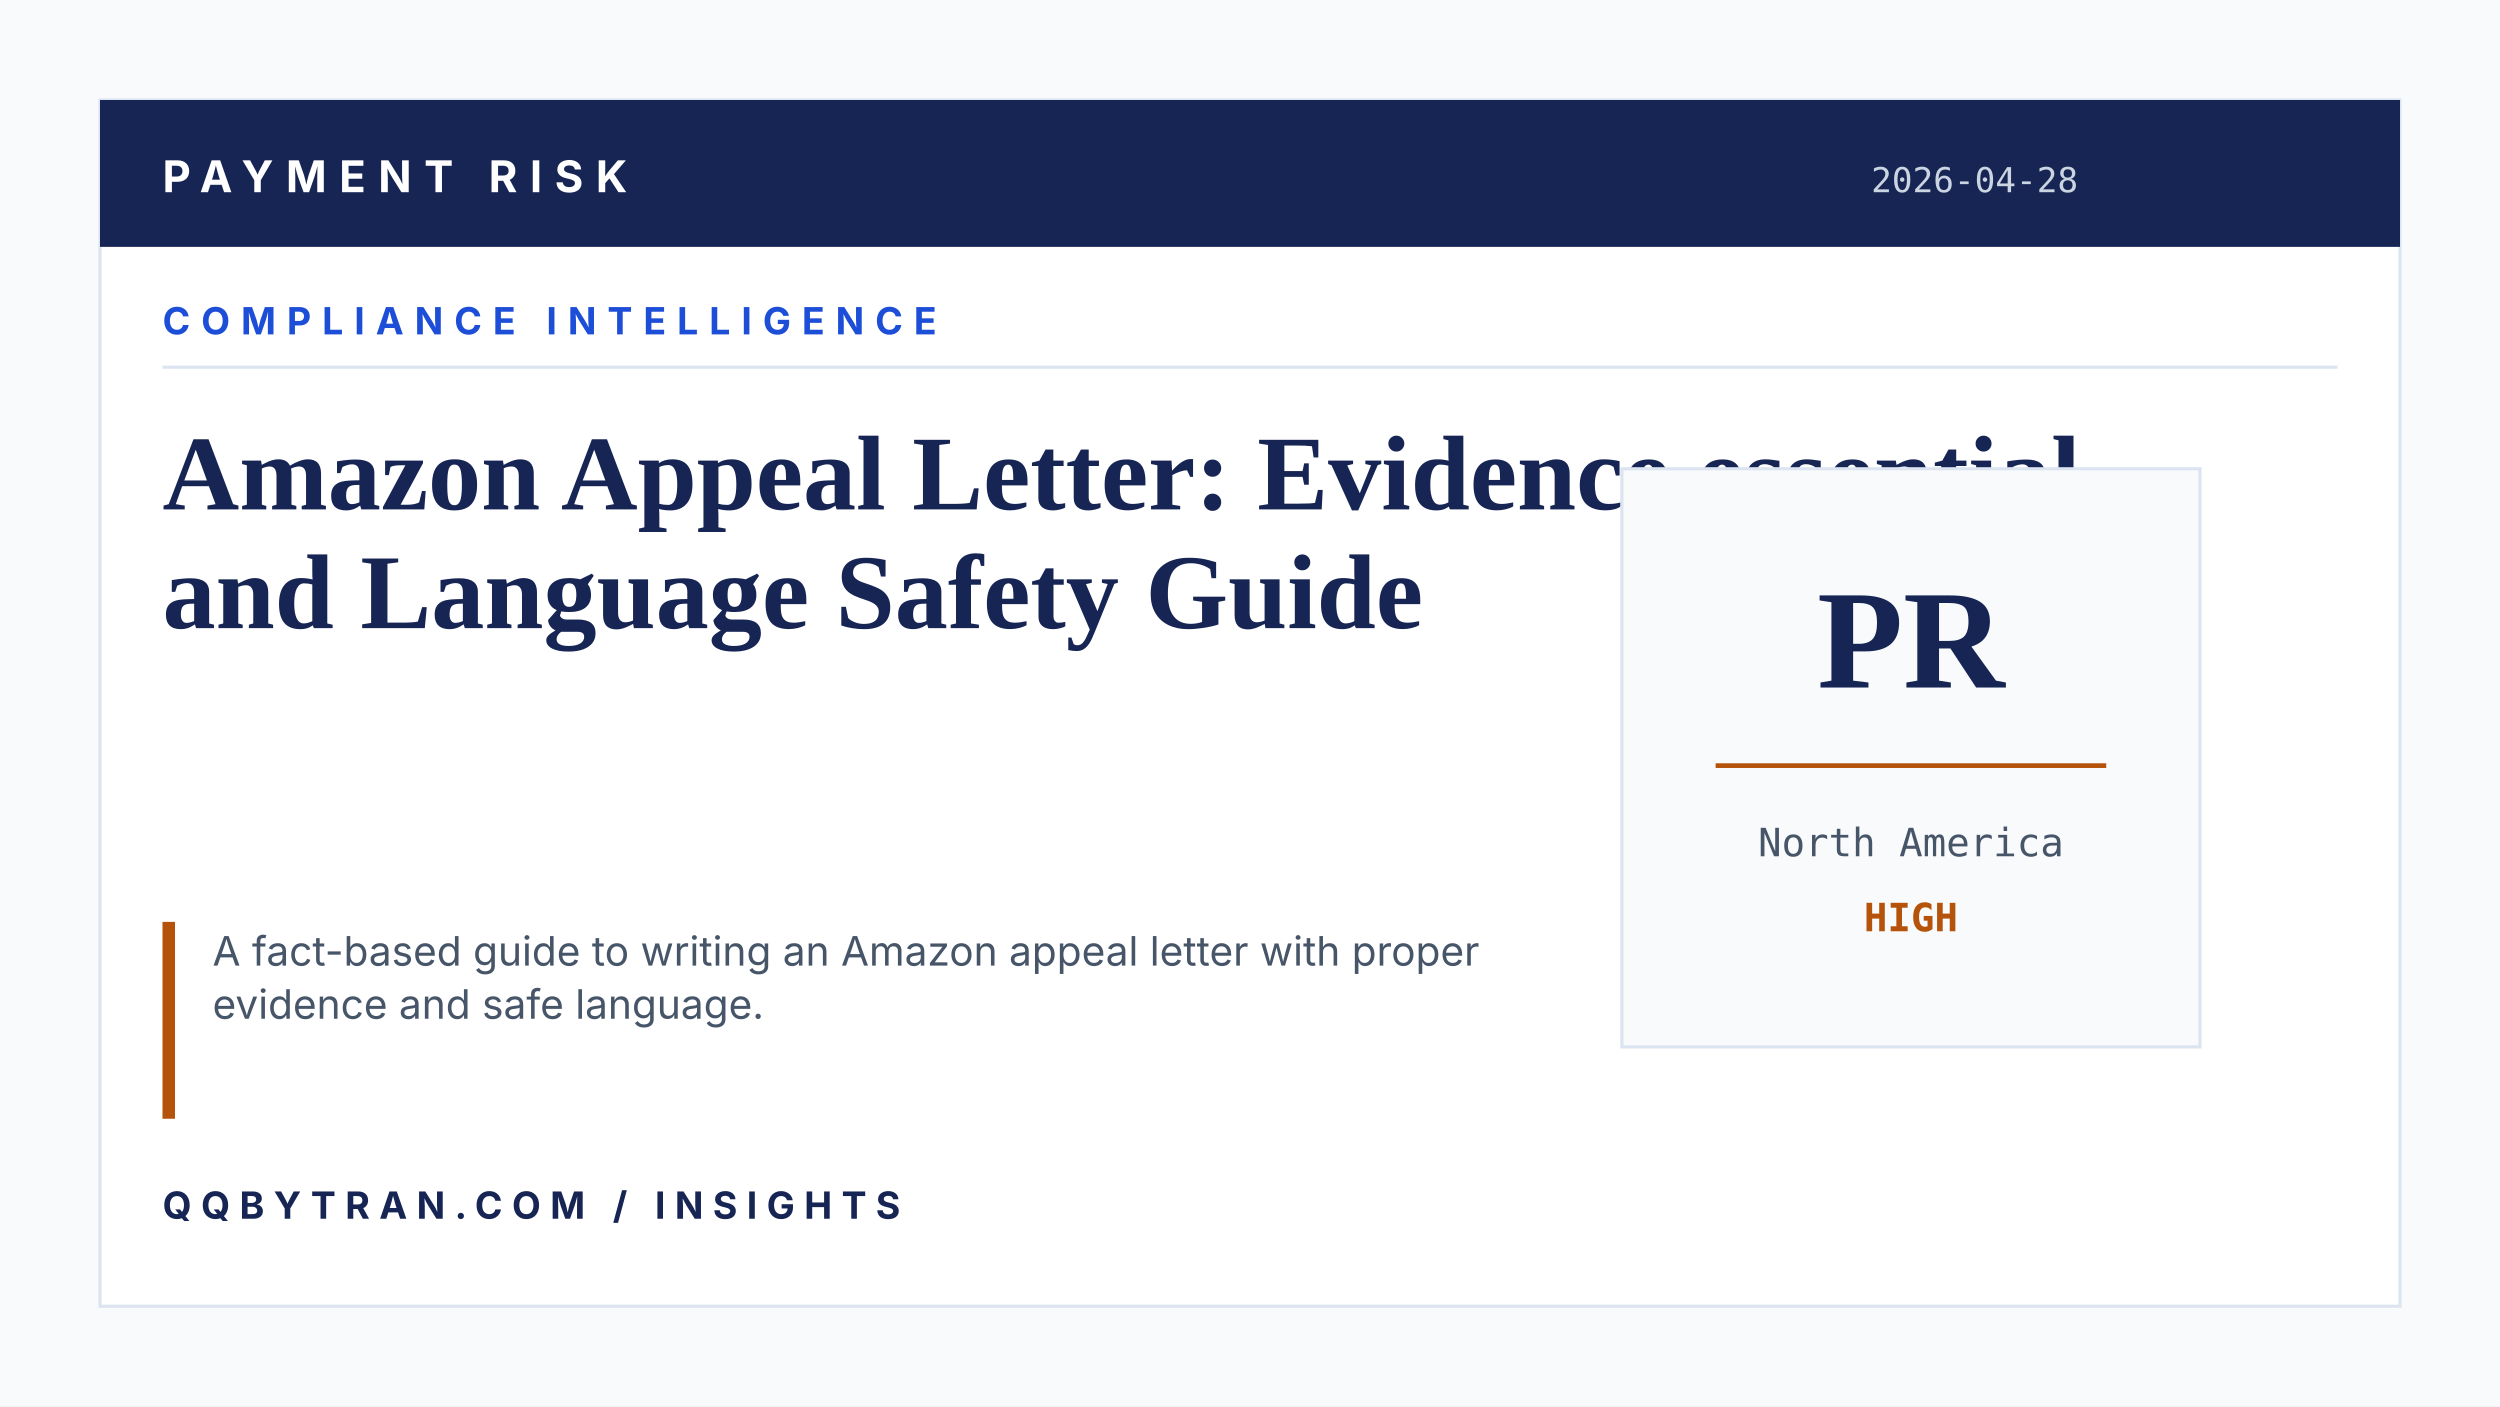
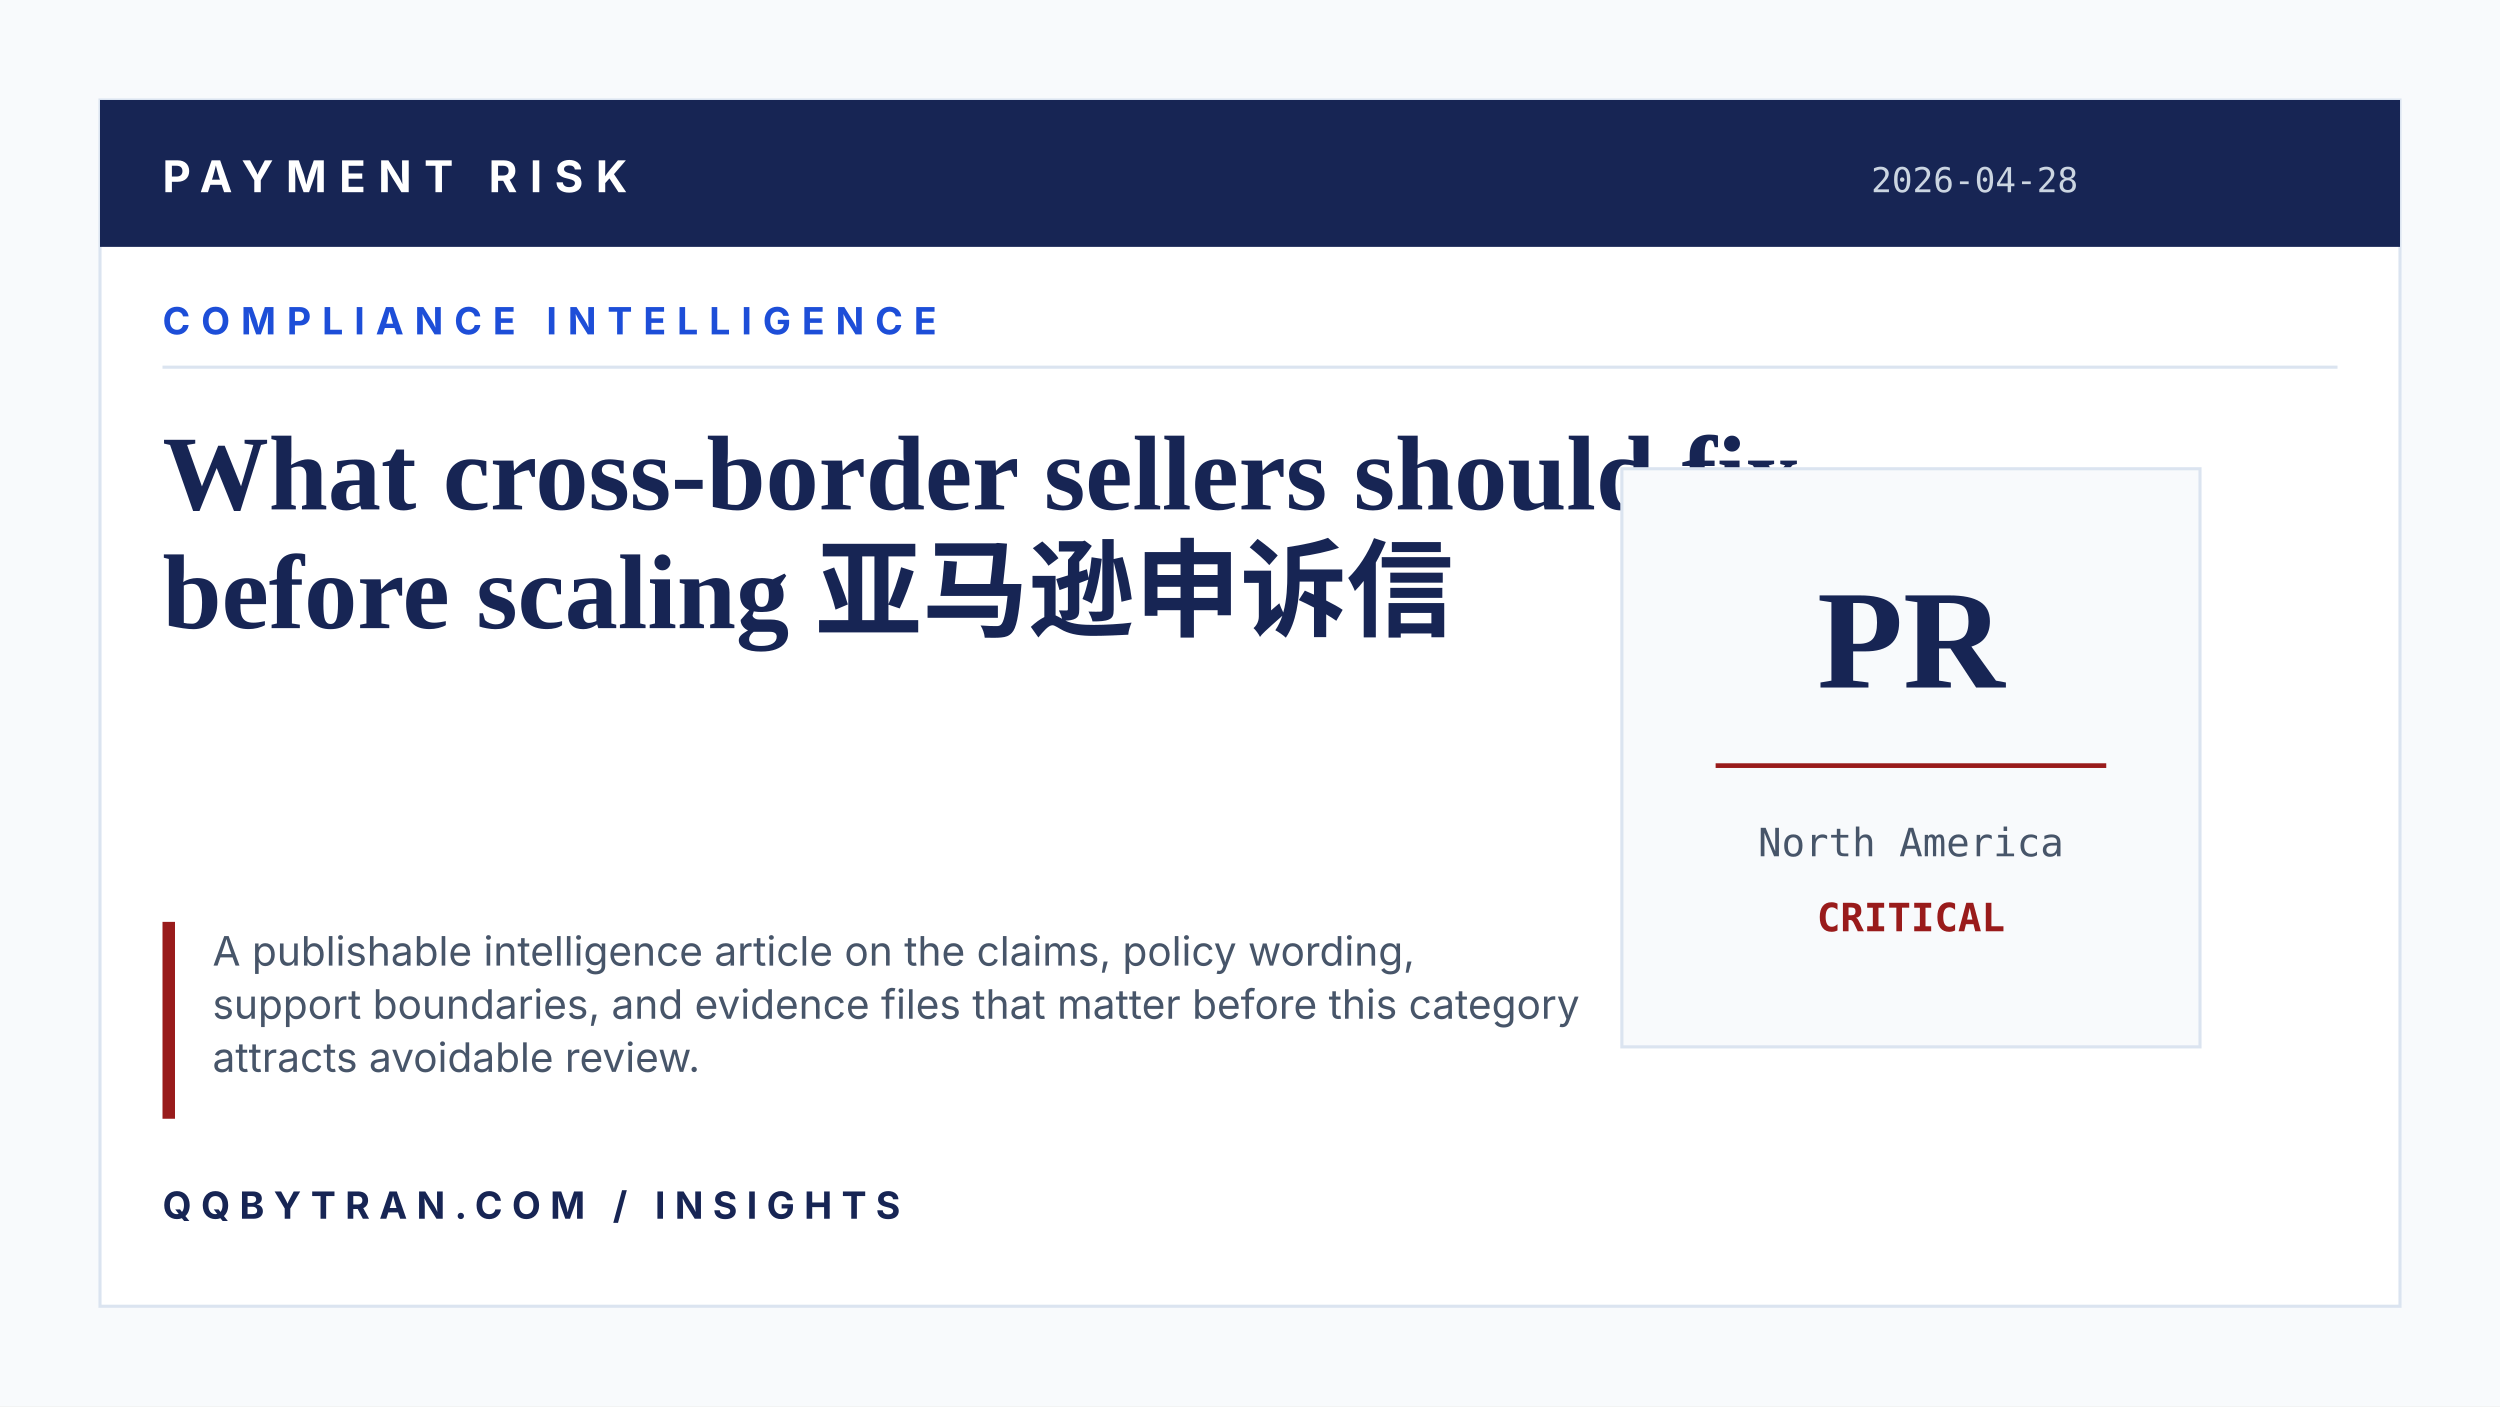
- <svg xmlns="http://www.w3.org/2000/svg" width="1600" height="900" viewBox="0 0 1600 900" role="img" aria-label="Amazon Appeal Letter: Evidence essential and Language Safety Guide">
+ <svg xmlns="http://www.w3.org/2000/svg" width="1600" height="900" viewBox="0 0 1600 900" role="img" aria-label="What cross-border sellers should fix before scaling 亚马逊申诉信">
  <rect width="1600" height="900" fill="#f8fafc" />
  <rect x="64" y="64" width="1472" height="772" fill="#ffffff" stroke="#dbe4f0" stroke-width="2" />
  <rect x="64" y="64" width="1472" height="94" fill="#172554" />
  <text x="104" y="123" fill="#ffffff" font-family="Inter, Arial, sans-serif" font-size="28" font-weight="700" letter-spacing="8">PAYMENT RISK</text>
  <text x="1330" y="123" fill="#cbd5e1" font-family="JetBrains Mono, Consolas, monospace" font-size="22" text-anchor="end">2026-04-28</text>
  <line x1="104" y1="235" x2="1496" y2="235" stroke="#dbe4f0" stroke-width="2" />
  <text x="104" y="214" fill="#1d4ed8" font-family="Inter, Arial, sans-serif" font-size="24" font-weight="700" letter-spacing="7">COMPLIANCE INTELLIGENCE</text>
-   <text x="104" y="326" fill="#172554" font-family="Georgia, 'Times New Roman', serif" font-size="68" font-weight="600">Amazon Appeal Letter: Evidence essential</text>
-   <text x="104" y="402" fill="#172554" font-family="Georgia, 'Times New Roman', serif" font-size="68" font-weight="600">and Language Safety Guide</text>
-   <rect x="104" y="590" width="8" height="126" fill="#b45309" />
-   <text x="136" y="618" fill="#475569" font-family="Inter, Arial, sans-serif" font-size="26">A fact-based guide to writing an Amazon appeal letter with proper</text>
-   <text x="136" y="652" fill="#475569" font-family="Inter, Arial, sans-serif" font-size="26">evidence and safe language.</text>
+   <text x="104" y="326" fill="#172554" font-family="Georgia, 'Times New Roman', serif" font-size="68" font-weight="600">What cross-border sellers should fix</text>
+   <text x="104" y="402" fill="#172554" font-family="Georgia, 'Times New Roman', serif" font-size="68" font-weight="600">before scaling 亚马逊申诉信</text>
+   <rect x="104" y="590" width="8" height="126" fill="#991b1b" />
+   <text x="136" y="618" fill="#475569" font-family="Inter, Arial, sans-serif" font-size="26">A publishable intelligence article on the claims, policy wording,</text>
+   <text x="136" y="652" fill="#475569" font-family="Inter, Arial, sans-serif" font-size="26">support boundaries, and evidence files that matter before this category</text>
+   <text x="136" y="686" fill="#475569" font-family="Inter, Arial, sans-serif" font-size="26">attracts avoidable review.</text>
  <rect x="1038" y="300" width="370" height="370" fill="#f8fafc" stroke="#dbe4f0" stroke-width="2" />
  <text x="1223" y="440" fill="#172554" font-family="Georgia, 'Times New Roman', serif" font-size="90" font-weight="600" text-anchor="middle">PR</text>
-   <line x1="1098" y1="490" x2="1348" y2="490" stroke="#b45309" stroke-width="3" />
+   <line x1="1098" y1="490" x2="1348" y2="490" stroke="#991b1b" stroke-width="3" />
  <text x="1223" y="548" fill="#475569" font-family="JetBrains Mono, Consolas, monospace" font-size="25" text-anchor="middle">North America</text>
-   <text x="1223" y="596" fill="#b45309" font-family="JetBrains Mono, Consolas, monospace" font-size="25" font-weight="700" text-anchor="middle">HIGH</text>
+   <text x="1223" y="596" fill="#991b1b" font-family="JetBrains Mono, Consolas, monospace" font-size="25" font-weight="700" text-anchor="middle">CRITICAL</text>
  <text x="104" y="780" fill="#172554" font-family="Inter, Arial, sans-serif" font-size="24" font-weight="700" letter-spacing="6">QQBYTRAN.COM / INSIGHTS</text>
</svg>
